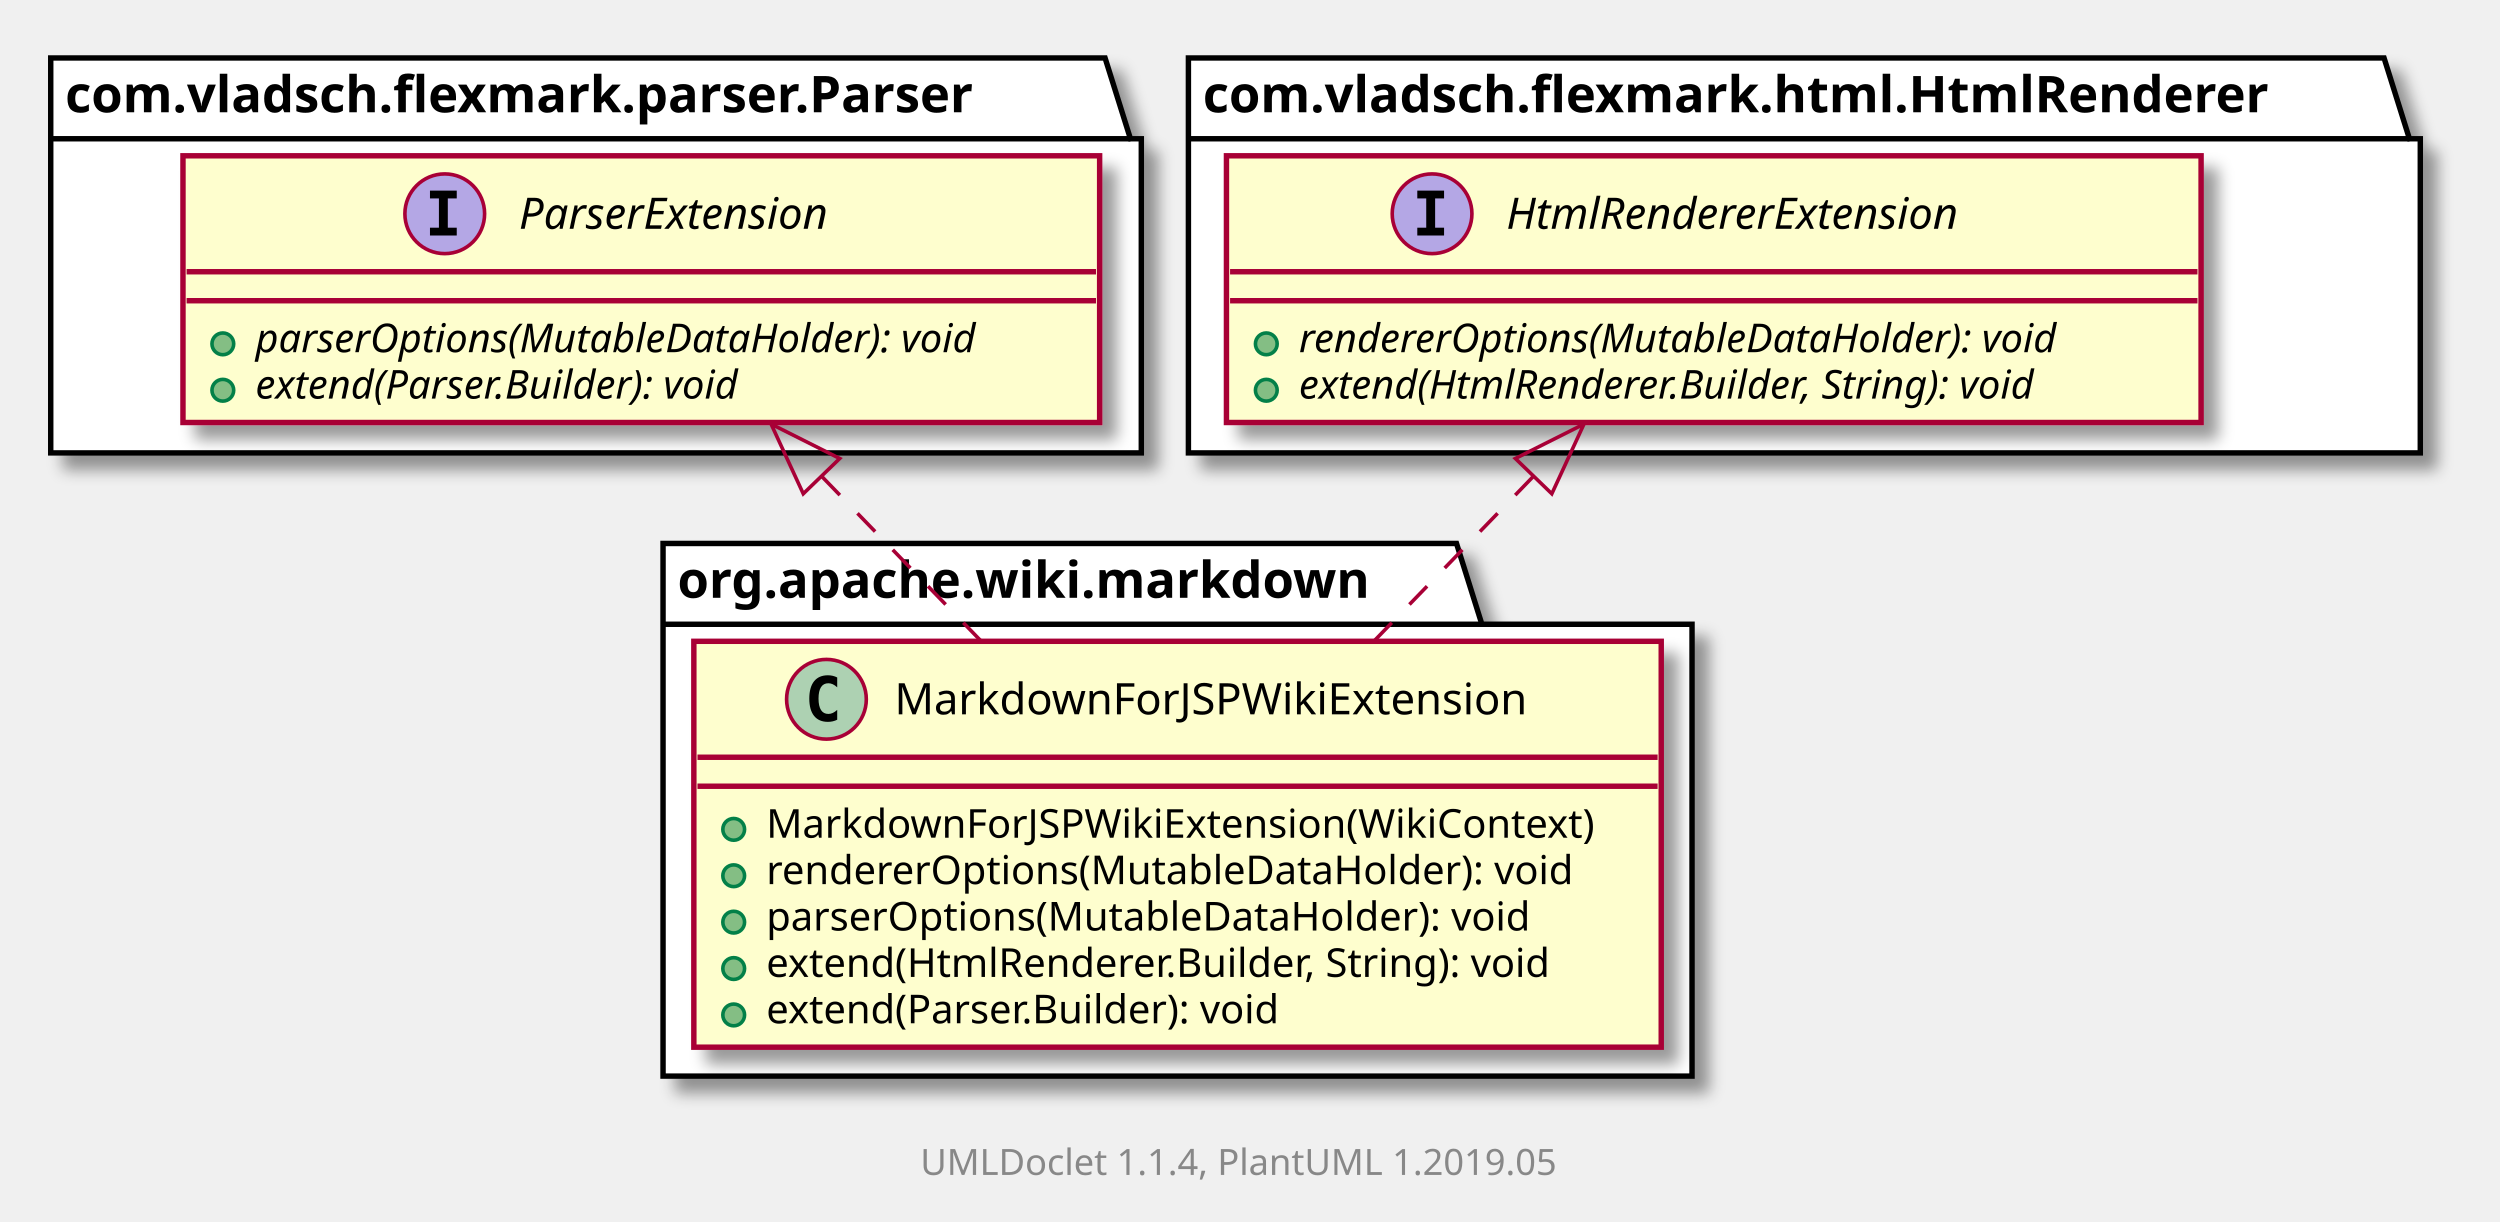
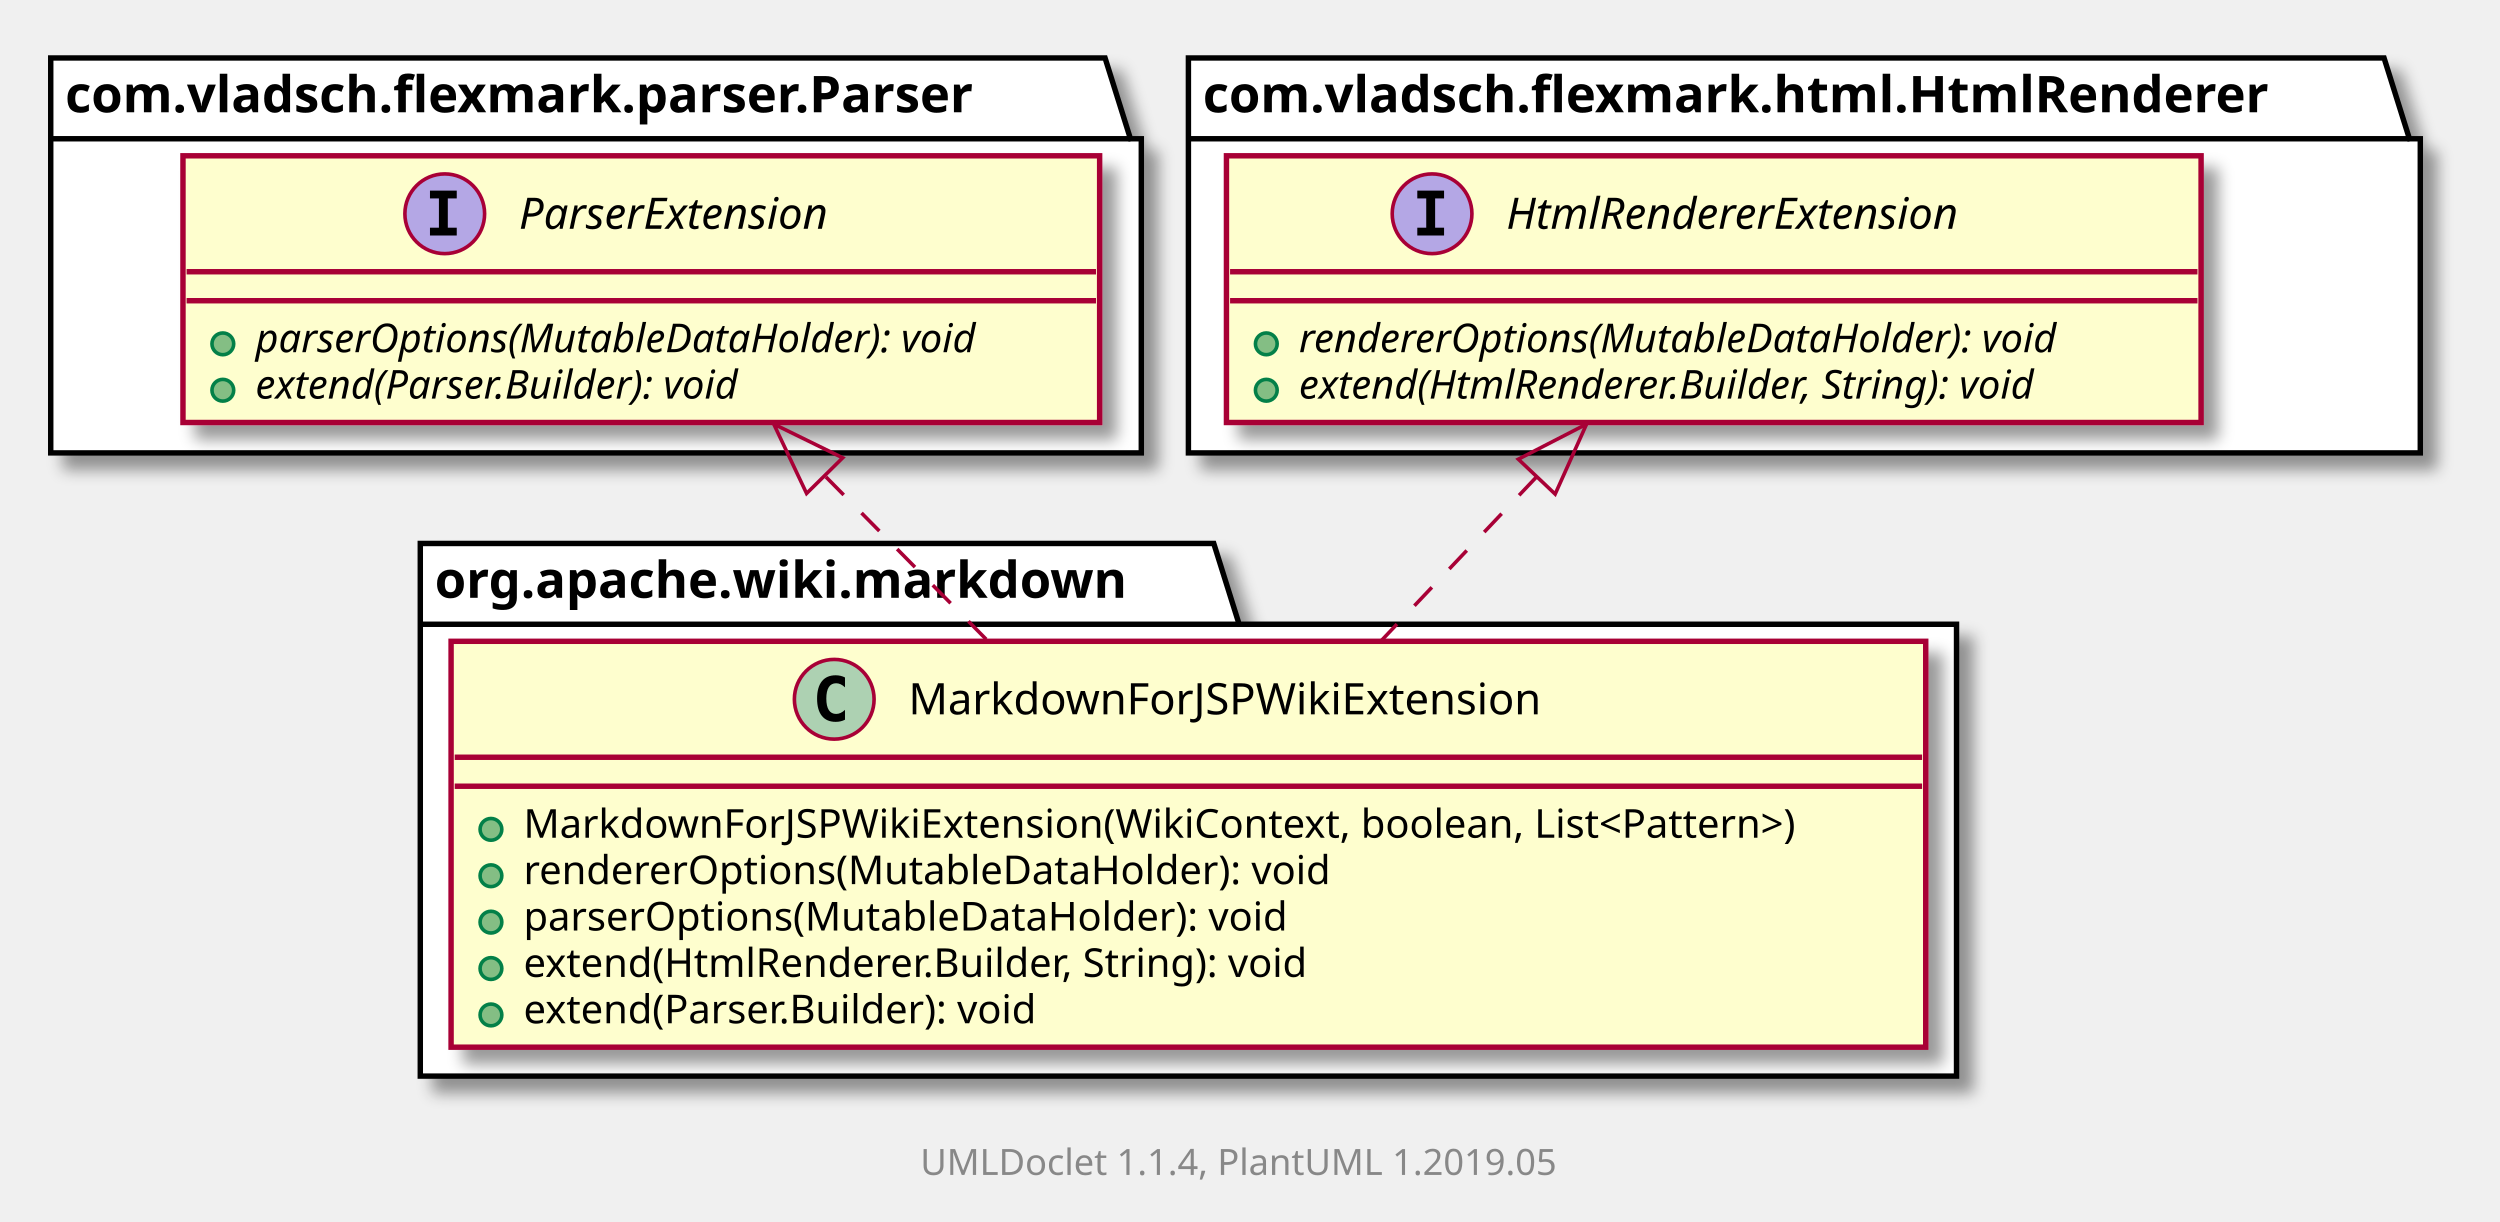
<svg xmlns="http://www.w3.org/2000/svg" xmlns:xlink="http://www.w3.org/1999/xlink" contentScriptType="application/ecmascript" contentStyleType="text/css" height="337px" preserveAspectRatio="none" style="width:690px;height:337px;" version="1.1" viewBox="0 0 690 337" width="690px" zoomAndPan="magnify">
  <defs>
-     <filter height="300%" id="f1c4auvg08jps9" width="300%" x="-1" y="-1">
+     <filter height="300%" id="f1k1qfp91nm3kr" width="300%" x="-1" y="-1">
      <feGaussianBlur result="blurOut" stdDeviation="2.0" />
      <feColorMatrix in="blurOut" result="blurOut2" type="matrix" values="0 0 0 0 0 0 0 0 0 0 0 0 0 0 0 0 0 0 .4 0" />
      <feOffset dx="4.0" dy="4.0" in="blurOut2" result="blurOut3" />
      <feBlend in="SourceGraphic" in2="blurOut3" mode="normal" />
    </filter>
  </defs>
  <g>
-     <polygon fill="#FFFFFF" filter="url(#f1c4auvg08jps9)" points="183,150,402,150,409,172.297,467,172.297,467,297,183,297,183,150" style="stroke: #000000; stroke-width: 1.5;" />
-     <line style="stroke: #000000; stroke-width: 1.5;" x1="183" x2="409" y1="172.297" y2="172.297" />
-     <text fill="#000000" font-family="sans-serif" font-size="14" font-weight="bold" lengthAdjust="spacingAndGlyphs" textLength="213" x="187" y="164.995">org.apache.wiki.markdown</text>
-     <polygon fill="#FFFFFF" filter="url(#f1c4auvg08jps9)" points="14,16,305,16,312,38.297,315,38.297,315,125,14,125,14,16" style="stroke: #000000; stroke-width: 1.5;" />
+     <polygon fill="#FFFFFF" filter="url(#f1k1qfp91nm3kr)" points="116,150,335,150,342,172.297,540,172.297,540,297,116,297,116,150" style="stroke: #000000; stroke-width: 1.5;" />
+     <line style="stroke: #000000; stroke-width: 1.5;" x1="116" x2="342" y1="172.297" y2="172.297" />
+     <text fill="#000000" font-family="sans-serif" font-size="14" font-weight="bold" lengthAdjust="spacingAndGlyphs" textLength="213" x="120" y="164.995">org.apache.wiki.markdown</text>
+     <polygon fill="#FFFFFF" filter="url(#f1k1qfp91nm3kr)" points="14,16,305,16,312,38.297,315,38.297,315,125,14,125,14,16" style="stroke: #000000; stroke-width: 1.5;" />
    <line style="stroke: #000000; stroke-width: 1.5;" x1="14" x2="312" y1="38.297" y2="38.297" />
    <text fill="#000000" font-family="sans-serif" font-size="14" font-weight="bold" lengthAdjust="spacingAndGlyphs" textLength="285" x="18" y="30.995">com.vladsch.flexmark.parser.Parser</text>
-     <polygon fill="#FFFFFF" filter="url(#f1c4auvg08jps9)" points="328,16,658,16,665,38.297,668,38.297,668,125,328,125,328,16" style="stroke: #000000; stroke-width: 1.5;" />
+     <polygon fill="#FFFFFF" filter="url(#f1k1qfp91nm3kr)" points="328,16,658,16,665,38.297,668,38.297,668,125,328,125,328,16" style="stroke: #000000; stroke-width: 1.5;" />
    <line style="stroke: #000000; stroke-width: 1.5;" x1="328" x2="665" y1="38.297" y2="38.297" />
    <text fill="#000000" font-family="sans-serif" font-size="14" font-weight="bold" lengthAdjust="spacingAndGlyphs" textLength="324" x="332" y="30.995">com.vladsch.flexmark.html.HtmlRenderer</text>
    <a href="MarkdownForJSPWikiExtension.html" target="_top" xlink:actuate="onRequest" xlink:show="new" xlink:title="MarkdownForJSPWikiExtension.html" xlink:type="simple">
-       <rect fill="#FEFECE" filter="url(#f1c4auvg08jps9)" height="112.023" id="org.apache.wiki.markdown.MarkdownForJSPWikiExtension" style="stroke: #A80036; stroke-width: 1.5;" width="267" x="191.5" y="177" />
-       <ellipse cx="228.1" cy="193" fill="#ADD1B2" rx="11" ry="11" style="stroke: #A80036; stroke-width: 1.0;" />
-       <path d="M231.069,198.641 Q230.491,198.938 229.85,199.086 Q229.209,199.234 228.506,199.234 Q226.006,199.234 224.686,197.586 Q223.366,195.938 223.366,192.812 Q223.366,189.688 224.686,188.031 Q226.006,186.375 228.506,186.375 Q229.209,186.375 229.858,186.531 Q230.506,186.688 231.069,186.984 L231.069,189.703 Q230.444,189.125 229.85,188.852 Q229.256,188.578 228.631,188.578 Q227.287,188.578 226.6,189.648 Q225.912,190.719 225.912,192.812 Q225.912,194.906 226.6,195.977 Q227.287,197.047 228.631,197.047 Q229.256,197.047 229.85,196.773 Q230.444,196.5 231.069,195.922 L231.069,198.641 Z " />
-       <text fill="#000000" font-family="sans-serif" font-size="12" lengthAdjust="spacingAndGlyphs" textLength="187" x="246.9" y="197.154">MarkdownForJSPWikiExtension</text>
-       <line style="stroke: #A80036; stroke-width: 1.5;" x1="192.5" x2="457.5" y1="209" y2="209" />
-       <line style="stroke: #A80036; stroke-width: 1.5;" x1="192.5" x2="457.5" y1="217" y2="217" />
-       <ellipse cx="202.5" cy="228.902" fill="#84BE84" rx="3" ry="3" style="stroke: #038048; stroke-width: 1.0;" />
-       <text fill="#000000" font-family="sans-serif" font-size="11" lengthAdjust="spacingAndGlyphs" textLength="241" x="211.5" y="231.21">MarkdownForJSPWikiExtension(WikiContext)</text>
-       <ellipse cx="202.5" cy="241.707" fill="#84BE84" rx="3" ry="3" style="stroke: #038048; stroke-width: 1.0;" />
-       <text fill="#000000" font-family="sans-serif" font-size="11" lengthAdjust="spacingAndGlyphs" textLength="240" x="211.5" y="244.015">rendererOptions(MutableDataHolder): void</text>
-       <ellipse cx="202.5" cy="254.512" fill="#84BE84" rx="3" ry="3" style="stroke: #038048; stroke-width: 1.0;" />
-       <text fill="#000000" font-family="sans-serif" font-size="11" lengthAdjust="spacingAndGlyphs" textLength="228" x="211.5" y="256.82">parserOptions(MutableDataHolder): void</text>
-       <ellipse cx="202.5" cy="267.316" fill="#84BE84" rx="3" ry="3" style="stroke: #038048; stroke-width: 1.0;" />
-       <text fill="#000000" font-family="sans-serif" font-size="11" lengthAdjust="spacingAndGlyphs" textLength="241" x="211.5" y="269.625">extend(HtmlRenderer.Builder, String): void</text>
-       <ellipse cx="202.5" cy="280.121" fill="#84BE84" rx="3" ry="3" style="stroke: #038048; stroke-width: 1.0;" />
-       <text fill="#000000" font-family="sans-serif" font-size="11" lengthAdjust="spacingAndGlyphs" textLength="159" x="211.5" y="282.429">extend(Parser.Builder): void</text>
+       <rect fill="#FEFECE" filter="url(#f1k1qfp91nm3kr)" height="112.023" id="org.apache.wiki.markdown.MarkdownForJSPWikiExtension" style="stroke: #A80036; stroke-width: 1.5;" width="407" x="124.5" y="177" />
+       <ellipse cx="230.25" cy="193" fill="#ADD1B2" rx="11" ry="11" style="stroke: #A80036; stroke-width: 1.0;" />
+       <path d="M233.219,198.641 Q232.641,198.938 232,199.086 Q231.359,199.234 230.656,199.234 Q228.156,199.234 226.836,197.586 Q225.516,195.938 225.516,192.812 Q225.516,189.688 226.836,188.031 Q228.156,186.375 230.656,186.375 Q231.359,186.375 232.008,186.531 Q232.656,186.688 233.219,186.984 L233.219,189.703 Q232.594,189.125 232,188.852 Q231.406,188.578 230.781,188.578 Q229.438,188.578 228.75,189.648 Q228.062,190.719 228.062,192.812 Q228.062,194.906 228.75,195.977 Q229.438,197.047 230.781,197.047 Q231.406,197.047 232,196.773 Q232.594,196.5 233.219,195.922 L233.219,198.641 Z " />
+       <text fill="#000000" font-family="sans-serif" font-size="12" lengthAdjust="spacingAndGlyphs" textLength="187" x="250.75" y="197.154">MarkdownForJSPWikiExtension</text>
+       <line style="stroke: #A80036; stroke-width: 1.5;" x1="125.5" x2="530.5" y1="209" y2="209" />
+       <line style="stroke: #A80036; stroke-width: 1.5;" x1="125.5" x2="530.5" y1="217" y2="217" />
+       <ellipse cx="135.5" cy="228.902" fill="#84BE84" rx="3" ry="3" style="stroke: #038048; stroke-width: 1.0;" />
+       <text fill="#000000" font-family="sans-serif" font-size="11" lengthAdjust="spacingAndGlyphs" textLength="381" x="144.5" y="231.21">MarkdownForJSPWikiExtension(WikiContext, boolean, List&lt;Pattern&gt;)</text>
+       <ellipse cx="135.5" cy="241.707" fill="#84BE84" rx="3" ry="3" style="stroke: #038048; stroke-width: 1.0;" />
+       <text fill="#000000" font-family="sans-serif" font-size="11" lengthAdjust="spacingAndGlyphs" textLength="240" x="144.5" y="244.015">rendererOptions(MutableDataHolder): void</text>
+       <ellipse cx="135.5" cy="254.512" fill="#84BE84" rx="3" ry="3" style="stroke: #038048; stroke-width: 1.0;" />
+       <text fill="#000000" font-family="sans-serif" font-size="11" lengthAdjust="spacingAndGlyphs" textLength="228" x="144.5" y="256.82">parserOptions(MutableDataHolder): void</text>
+       <ellipse cx="135.5" cy="267.316" fill="#84BE84" rx="3" ry="3" style="stroke: #038048; stroke-width: 1.0;" />
+       <text fill="#000000" font-family="sans-serif" font-size="11" lengthAdjust="spacingAndGlyphs" textLength="241" x="144.5" y="269.625">extend(HtmlRenderer.Builder, String): void</text>
+       <ellipse cx="135.5" cy="280.121" fill="#84BE84" rx="3" ry="3" style="stroke: #038048; stroke-width: 1.0;" />
+       <text fill="#000000" font-family="sans-serif" font-size="11" lengthAdjust="spacingAndGlyphs" textLength="159" x="144.5" y="282.429">extend(Parser.Builder): void</text>
    </a>
-     <rect fill="#FEFECE" filter="url(#f1c4auvg08jps9)" height="73.609" id="com.vladsch.flexmark.parser.Parser.ParserExtension" style="stroke: #A80036; stroke-width: 1.5;" width="253" x="50.5" y="43" />
+     <rect fill="#FEFECE" filter="url(#f1k1qfp91nm3kr)" height="73.609" id="com.vladsch.flexmark.parser.Parser.ParserExtension" style="stroke: #A80036; stroke-width: 1.5;" width="253" x="50.5" y="43" />
    <ellipse cx="122.75" cy="59" fill="#B4A7E5" rx="11" ry="11" style="stroke: #A80036; stroke-width: 1.0;" />
    <path d="M118.672,54.766 L118.672,52.609 L126.062,52.609 L126.062,54.766 L123.594,54.766 L123.594,62.844 L126.062,62.844 L126.062,65 L118.672,65 L118.672,62.844 L121.141,62.844 L121.141,54.766 L118.672,54.766 Z " />
    <text fill="#000000" font-family="sans-serif" font-size="12" font-style="italic" lengthAdjust="spacingAndGlyphs" textLength="100" x="143.25" y="63.154">ParserExtension</text>
    <line style="stroke: #A80036; stroke-width: 1.5;" x1="51.5" x2="302.5" y1="75" y2="75" />
    <line style="stroke: #A80036; stroke-width: 1.5;" x1="51.5" x2="302.5" y1="83" y2="83" />
    <ellipse cx="61.5" cy="94.902" fill="#84BE84" rx="3" ry="3" style="stroke: #038048; stroke-width: 1.0;" />
    <text fill="#000000" font-family="sans-serif" font-size="11" font-style="italic" lengthAdjust="spacingAndGlyphs" textLength="227" x="70.5" y="97.21">parserOptions(MutableDataHolder): void</text>
    <ellipse cx="61.5" cy="107.707" fill="#84BE84" rx="3" ry="3" style="stroke: #038048; stroke-width: 1.0;" />
    <text fill="#000000" font-family="sans-serif" font-size="11" font-style="italic" lengthAdjust="spacingAndGlyphs" textLength="160" x="70.5" y="110.015">extend(Parser.Builder): void</text>
-     <rect fill="#FEFECE" filter="url(#f1c4auvg08jps9)" height="73.609" id="com.vladsch.flexmark.html.HtmlRenderer.HtmlRendererExtension" style="stroke: #A80036; stroke-width: 1.5;" width="269" x="338.5" y="43" />
+     <rect fill="#FEFECE" filter="url(#f1k1qfp91nm3kr)" height="73.609" id="com.vladsch.flexmark.html.HtmlRenderer.HtmlRendererExtension" style="stroke: #A80036; stroke-width: 1.5;" width="269" x="338.5" y="43" />
    <ellipse cx="395.25" cy="59" fill="#B4A7E5" rx="11" ry="11" style="stroke: #A80036; stroke-width: 1.0;" />
    <path d="M391.172,54.766 L391.172,52.609 L398.562,52.609 L398.562,54.766 L396.094,54.766 L396.094,62.844 L398.562,62.844 L398.562,65 L391.172,65 L391.172,62.844 L393.641,62.844 L393.641,54.766 L391.172,54.766 Z " />
    <text fill="#000000" font-family="sans-serif" font-size="12" font-style="italic" lengthAdjust="spacingAndGlyphs" textLength="147" x="415.75" y="63.154">HtmlRendererExtension</text>
    <line style="stroke: #A80036; stroke-width: 1.5;" x1="339.5" x2="606.5" y1="75" y2="75" />
    <line style="stroke: #A80036; stroke-width: 1.5;" x1="339.5" x2="606.5" y1="83" y2="83" />
    <ellipse cx="349.5" cy="94.902" fill="#84BE84" rx="3" ry="3" style="stroke: #038048; stroke-width: 1.0;" />
    <text fill="#000000" font-family="sans-serif" font-size="11" font-style="italic" lengthAdjust="spacingAndGlyphs" textLength="240" x="358.5" y="97.21">rendererOptions(MutableDataHolder): void</text>
    <ellipse cx="349.5" cy="107.707" fill="#84BE84" rx="3" ry="3" style="stroke: #038048; stroke-width: 1.0;" />
    <text fill="#000000" font-family="sans-serif" font-size="11" font-style="italic" lengthAdjust="spacingAndGlyphs" textLength="243" x="358.5" y="110.015">extend(HtmlRenderer.Builder, String): void</text>
-     <path d="M226.929,131.616 C241.011,146.173 256.398,162.08 270.721,176.887 " fill="none" id="com.vladsch.flexmark.parser.Parser.ParserExtension-org.apache.wiki.markdown.MarkdownForJSPWikiExtension" style="stroke: #A80036; stroke-width: 1.0; stroke-dasharray: 7.0,7.0;" />
-     <polygon fill="none" points="221.701,136.279,212.827,117.037,231.763,126.545,221.701,136.279" style="stroke: #A80036; stroke-width: 1.0;" />
-     <path d="M423.07,131.616 C408.989,146.173 393.602,162.08 379.279,176.887 " fill="none" id="com.vladsch.flexmark.html.HtmlRenderer.HtmlRendererExtension-org.apache.wiki.markdown.MarkdownForJSPWikiExtension" style="stroke: #A80036; stroke-width: 1.0; stroke-dasharray: 7.0,7.0;" />
-     <polygon fill="none" points="418.237,126.545,437.173,117.037,428.299,136.279,418.237,126.545" style="stroke: #A80036; stroke-width: 1.0;" />
+     <path d="M227.941,131.616 C242.309,146.173 258.007,162.08 272.621,176.887 " fill="none" id="com.vladsch.flexmark.parser.Parser.ParserExtension-org.apache.wiki.markdown.MarkdownForJSPWikiExtension" style="stroke: #A80036; stroke-width: 1.0; stroke-dasharray: 7.0,7.0;" />
+     <polygon fill="none" points="222.619,136.189,213.553,117.037,232.584,126.355,222.619,136.189" style="stroke: #A80036; stroke-width: 1.0;" />
+     <path d="M424.083,131.616 C410.286,146.173 395.212,162.08 381.179,176.887 " fill="none" id="com.vladsch.flexmark.html.HtmlRenderer.HtmlRendererExtension-org.apache.wiki.markdown.MarkdownForJSPWikiExtension" style="stroke: #A80036; stroke-width: 1.0; stroke-dasharray: 7.0,7.0;" />
+     <polygon fill="none" points="419.061,126.739,437.899,117.037,429.223,136.369,419.061,126.739" style="stroke: #A80036; stroke-width: 1.0;" />
    <text fill="#888888" font-family="sans-serif" font-size="10" lengthAdjust="spacingAndGlyphs" textLength="186" x="254" y="324.282">UMLDoclet 1.1.4, PlantUML 1.2019.05</text>
  </g>
</svg>
